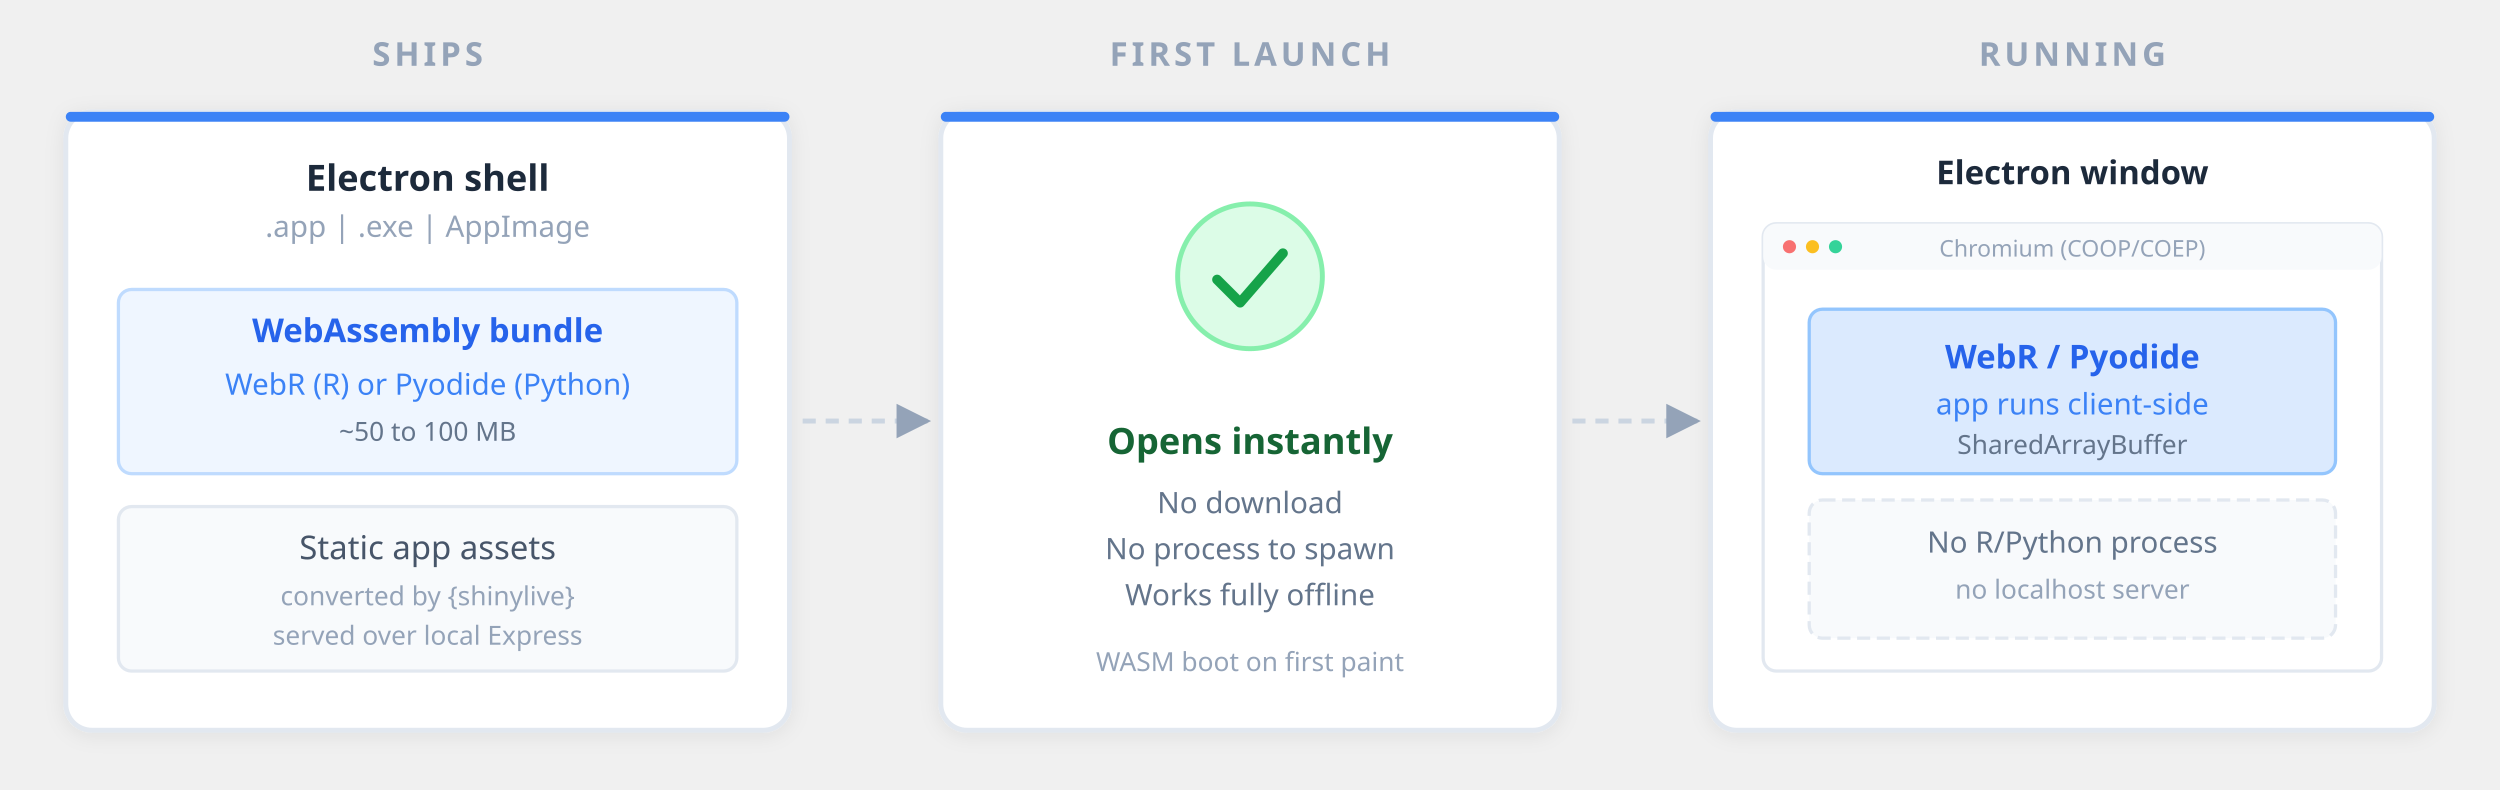
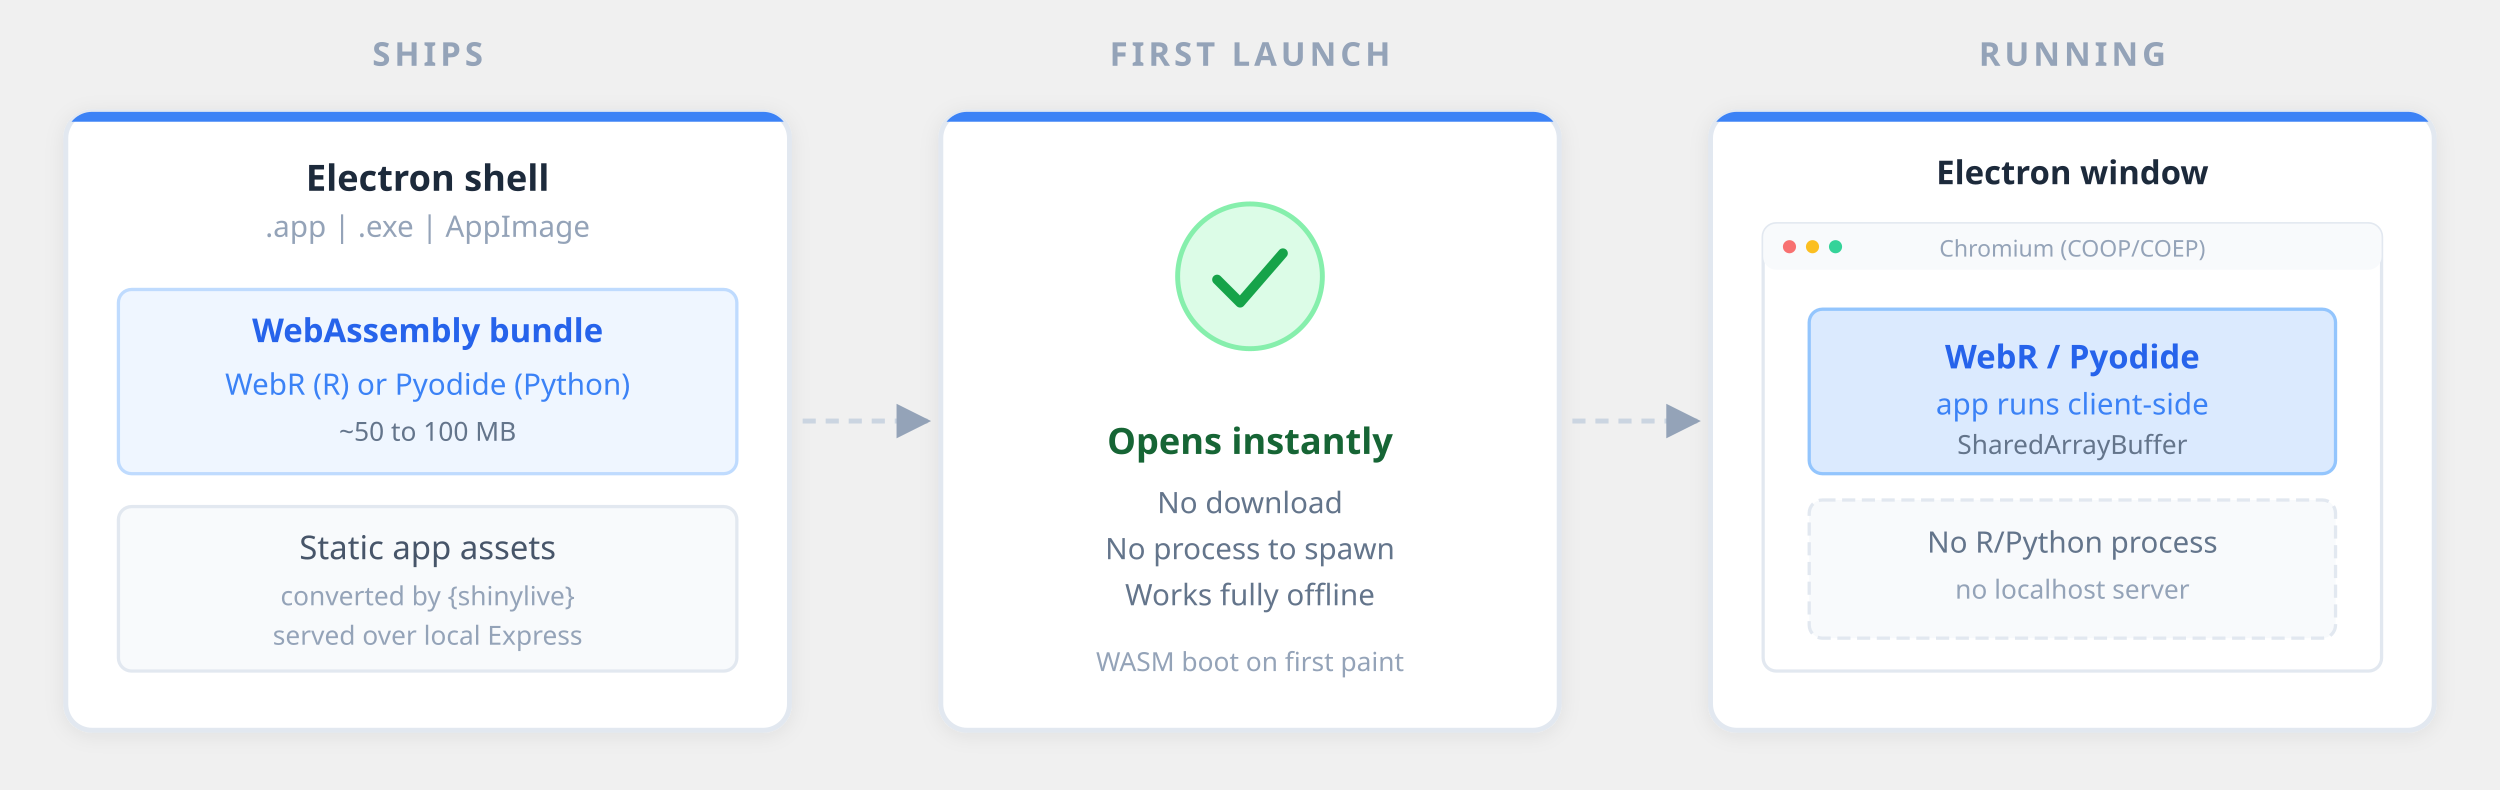
<svg xmlns="http://www.w3.org/2000/svg" viewBox="0 0 760 240" font-family="'Segoe UI', system-ui, -apple-system, sans-serif" role="img" aria-label="Shinylive strategy: ships an Electron shell and a WebAssembly bundle (WebR or Pyodide), opens instantly offline on first launch, and runs the app entirely client-side inside the browser with no server process">
  <defs>
    <filter id="sl-shadow">
      <feDropShadow dx="0" dy="1" stdDeviation="3" flood-opacity="0.07" />
    </filter>
    <marker id="sl-arrow" viewBox="0 0 10 10" refX="9" refY="5" markerWidth="7" markerHeight="7" orient="auto">
      <path d="M0,0 L10,5 L0,10 z" fill="#94a3b8" />
    </marker>
+     <clipPath id="sl-card-wide-clip">
+       <rect width="220" height="188" rx="8" />
+     </clipPath>
+     <clipPath id="sl-card-narrow-clip">
+       <rect width="188" height="188" rx="8" />
+     </clipPath>
  </defs>
  <text x="130" y="20" text-anchor="middle" font-size="10" font-weight="600" fill="#94a3b8" letter-spacing="1.2">SHIPS</text>
  <text x="380" y="20" text-anchor="middle" font-size="10" font-weight="600" fill="#94a3b8" letter-spacing="1.2">FIRST LAUNCH</text>
  <text x="630" y="20" text-anchor="middle" font-size="10" font-weight="600" fill="#94a3b8" letter-spacing="1.2">RUNNING</text>
  <g transform="translate(20,34)" filter="url(#sl-shadow)">
    <rect width="220" height="188" rx="8" fill="#fff" stroke="#e2e8f0" stroke-width="1.5" />
-     <rect width="220" height="3" rx="1.5" fill="#3b82f6" />
+     <rect width="220" height="3" fill="#3b82f6" clip-path="url(#sl-card-wide-clip)" />
    <text x="110" y="24" text-anchor="middle" font-size="11" font-weight="600" fill="#1e293b">Electron shell</text>
    <text x="110" y="38" text-anchor="middle" font-size="9" fill="#94a3b8">.app | .exe | AppImage</text>
    <g transform="translate(16,54)">
      <rect width="188" height="56" rx="4" fill="#eff6ff" stroke="#bfdbfe" stroke-width="1" />
      <text x="94" y="16" text-anchor="middle" font-size="10" font-weight="600" fill="#2563eb">WebAssembly bundle</text>
      <text x="94" y="32" text-anchor="middle" font-size="9" fill="#3b82f6">WebR (R) or Pyodide (Python)</text>
      <text x="94" y="46" text-anchor="middle" font-size="8" fill="#64748b">~50 to 100 MB</text>
    </g>
    <g transform="translate(16,120)">
      <rect width="188" height="50" rx="4" fill="#f8fafc" stroke="#e2e8f0" stroke-width="1" />
      <text x="94" y="16" text-anchor="middle" font-size="10" font-weight="500" fill="#475569">Static app assets</text>
      <text x="94" y="30" text-anchor="middle" font-size="8" fill="#94a3b8">converted by {shinylive}</text>
      <text x="94" y="42" text-anchor="middle" font-size="8" fill="#94a3b8">served over local Express</text>
    </g>
  </g>
  <g>
    <path d="M 244 128 L 282 128" stroke="#cbd5e1" stroke-width="1.5" stroke-dasharray="4,3" fill="none" marker-end="url(#sl-arrow)" />
  </g>
  <g transform="translate(286,34)" filter="url(#sl-shadow)">
    <rect width="188" height="188" rx="8" fill="#fff" stroke="#e2e8f0" stroke-width="1.5" />
-     <rect width="188" height="3" rx="1.5" fill="#3b82f6" />
+     <rect width="188" height="3" fill="#3b82f6" clip-path="url(#sl-card-narrow-clip)" />
    <g transform="translate(68,24)">
      <circle cx="26" cy="26" r="22" fill="#dcfce7" stroke="#86efac" stroke-width="1.5" />
      <path d="M 16 27 L 23 34 L 36 19" stroke="#16a34a" stroke-width="3" fill="none" stroke-linecap="round" stroke-linejoin="round" />
    </g>
    <text x="94" y="104" text-anchor="middle" font-size="11" font-weight="600" fill="#166534">Opens instantly</text>
    <text x="94" y="122" text-anchor="middle" font-size="9" fill="#64748b">No download</text>
    <text x="94" y="136" text-anchor="middle" font-size="9" fill="#64748b">No process to spawn</text>
    <text x="94" y="150" text-anchor="middle" font-size="9" fill="#64748b">Works fully offline</text>
    <text x="94" y="170" text-anchor="middle" font-size="8" fill="#94a3b8">WASM boot on first paint</text>
  </g>
  <g>
    <path d="M 478 128 L 516 128" stroke="#cbd5e1" stroke-width="1.5" stroke-dasharray="4,3" fill="none" marker-end="url(#sl-arrow)" />
  </g>
  <g transform="translate(520,34)" filter="url(#sl-shadow)">
    <rect width="220" height="188" rx="8" fill="#fff" stroke="#e2e8f0" stroke-width="1.5" />
-     <rect width="220" height="3" rx="1.5" fill="#3b82f6" />
+     <rect width="220" height="3" fill="#3b82f6" clip-path="url(#sl-card-wide-clip)" />
    <text x="110" y="22" text-anchor="middle" font-size="10" font-weight="600" fill="#1e293b">Electron window</text>
    <g transform="translate(16,34)">
      <rect width="188" height="136" rx="4" fill="#fff" stroke="#e2e8f0" stroke-width="1" />
      <rect width="188" height="14" rx="4" fill="#f8fafc" />
      <circle cx="8" cy="7" r="2" fill="#f87171" />
      <circle cx="15" cy="7" r="2" fill="#fbbf24" />
      <circle cx="22" cy="7" r="2" fill="#34d399" />
      <text x="94" y="10" text-anchor="middle" font-size="7" fill="#94a3b8">Chromium (COOP/COEP)</text>
      <g transform="translate(14,26)">
        <rect width="160" height="50" rx="4" fill="#dbeafe" stroke="#93c5fd" stroke-width="1" />
        <text x="80" y="18" text-anchor="middle" font-size="10" font-weight="600" fill="#2563eb">WebR / Pyodide</text>
        <text x="80" y="32" text-anchor="middle" font-size="9" fill="#3b82f6">app runs client-side</text>
        <text x="80" y="44" text-anchor="middle" font-size="8" fill="#64748b">SharedArrayBuffer</text>
      </g>
      <g transform="translate(14,84)">
        <rect width="160" height="42" rx="4" fill="#f8fafc" stroke="#e2e8f0" stroke-width="1" stroke-dasharray="4,2" />
        <text x="80" y="16" text-anchor="middle" font-size="9" font-weight="500" fill="#64748b">No R/Python process</text>
        <text x="80" y="30" text-anchor="middle" font-size="8" fill="#94a3b8">no localhost server</text>
      </g>
    </g>
  </g>
</svg>
